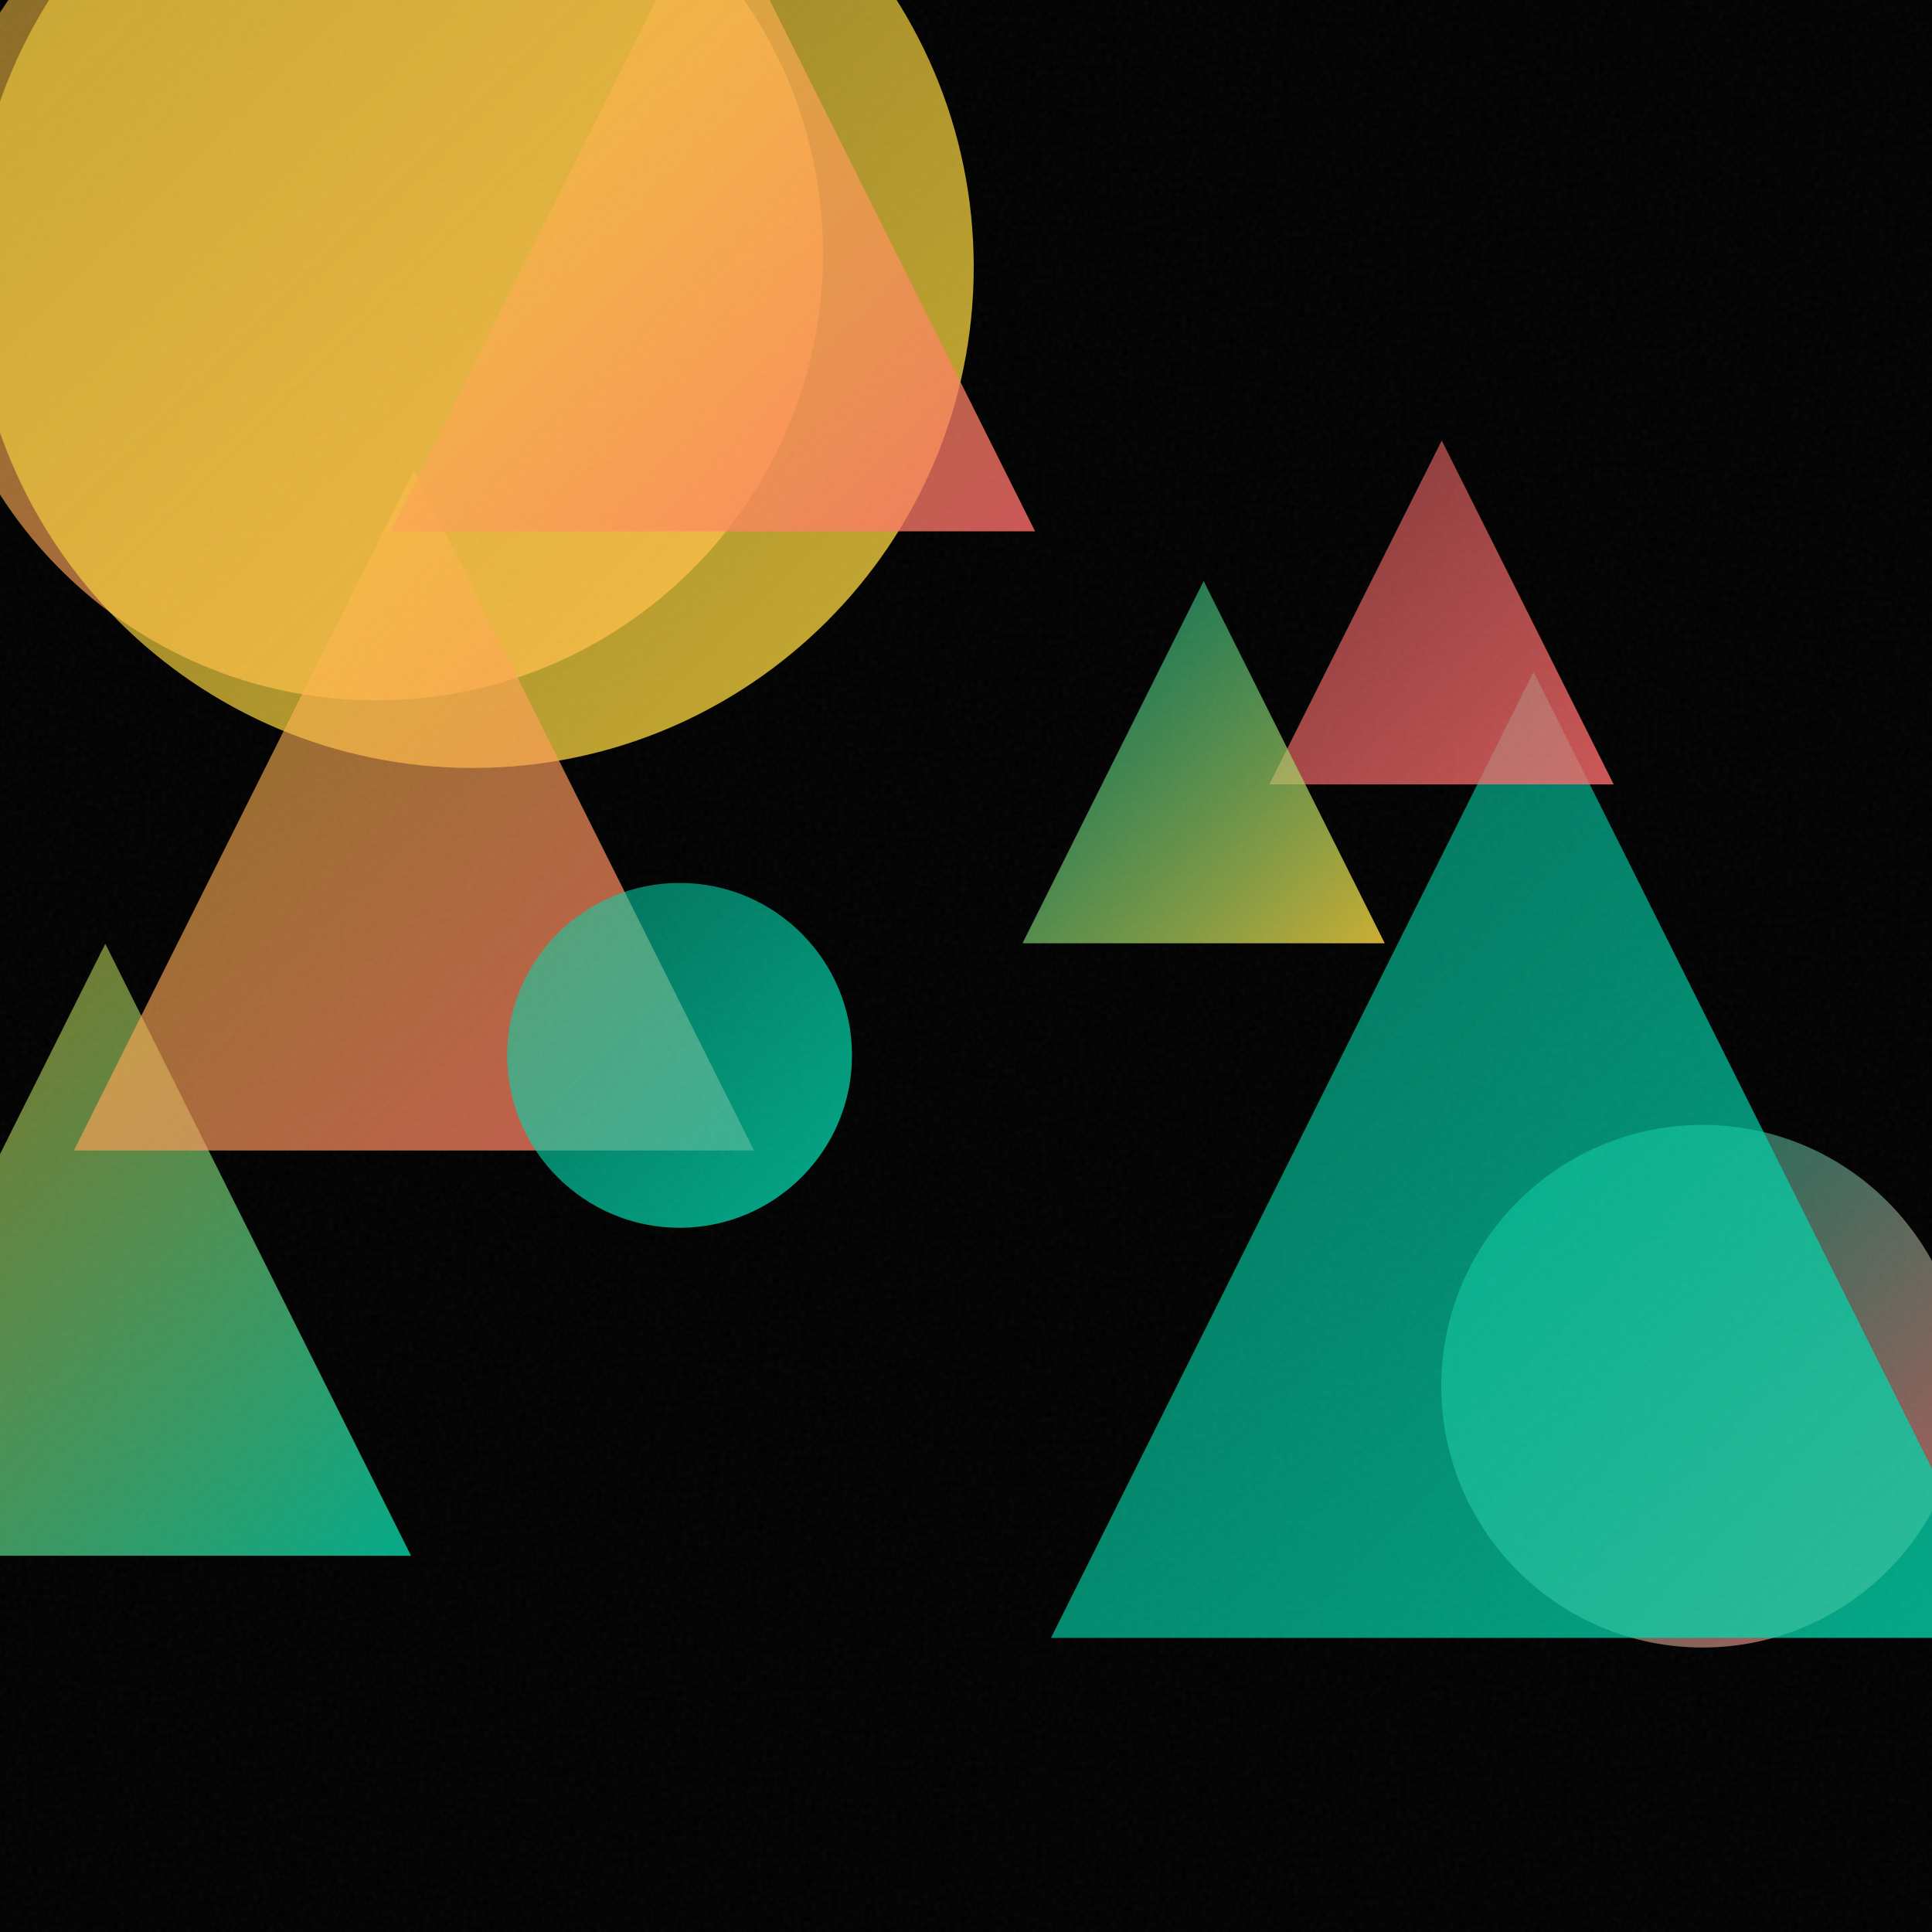
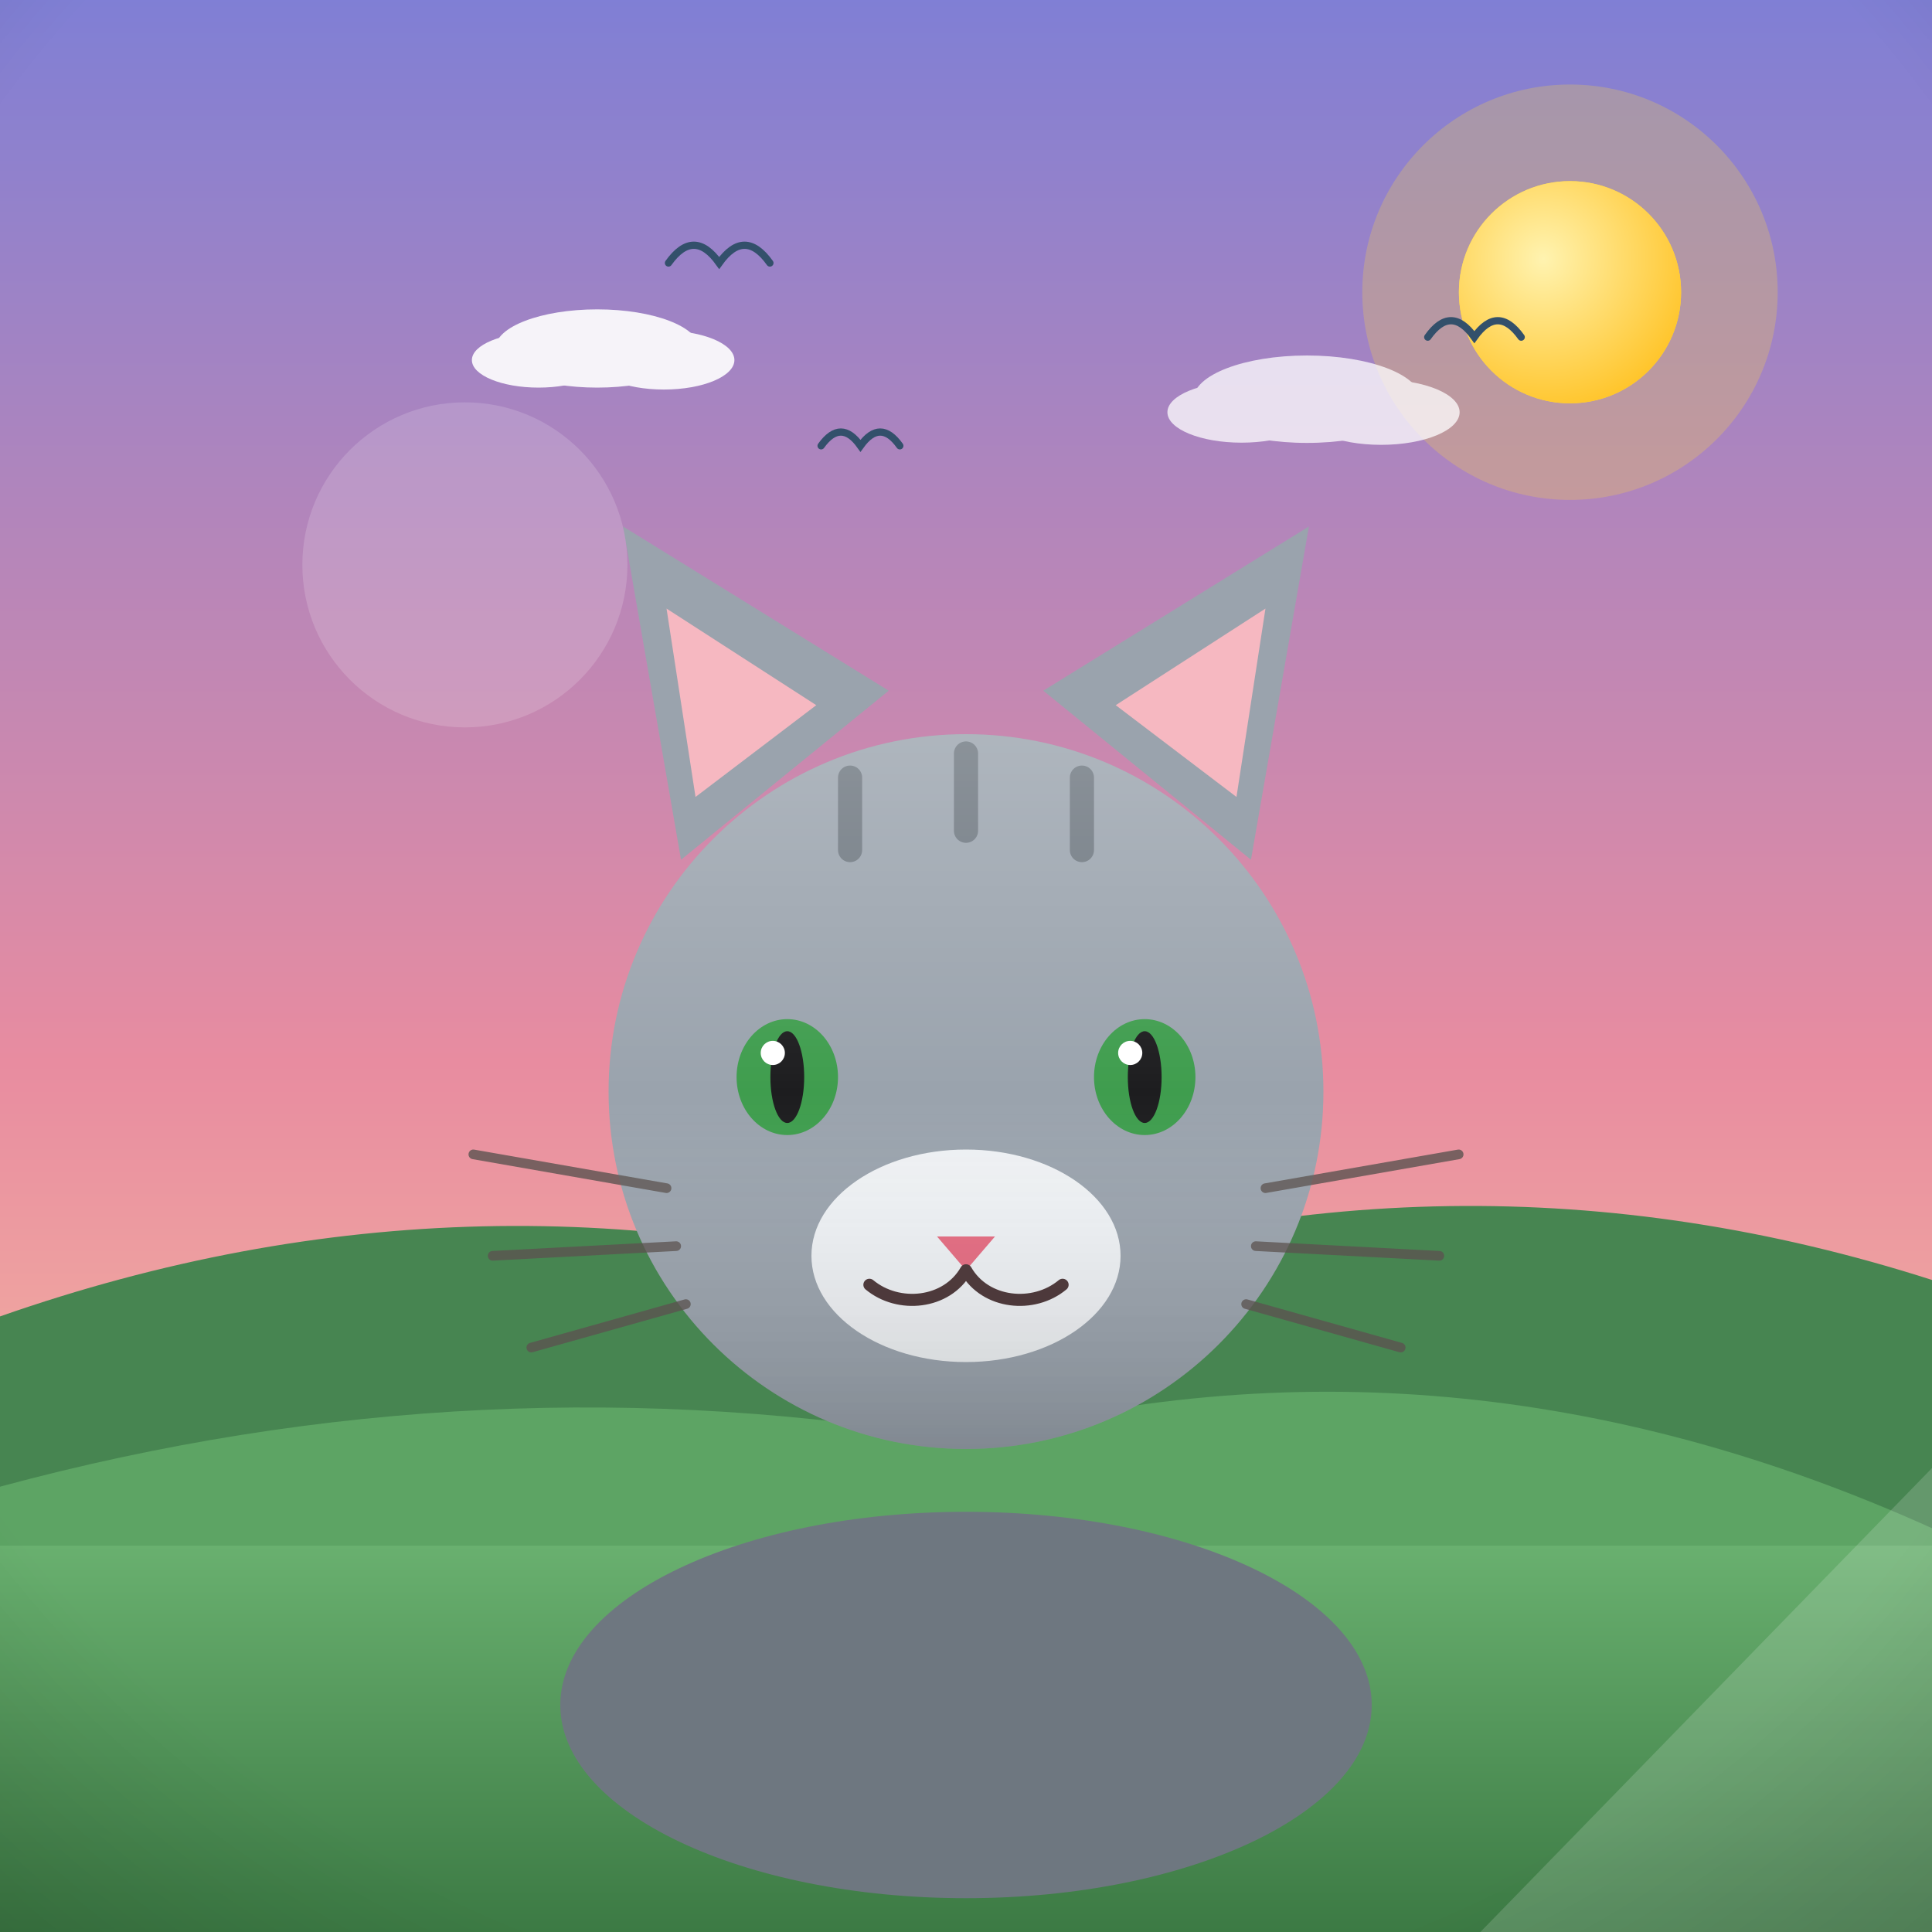
- <svg xmlns="http://www.w3.org/2000/svg" viewBox="0 0 400 400">
+ <svg xmlns="http://www.w3.org/2000/svg" viewBox="0 0 800 800">
  <defs>
-     <linearGradient id="g0" x1="298.4" y1="233.0" x2="406.6" y2="341.1" gradientUnits="userSpaceOnUse">
-       <stop offset="0" stop-color="#00D4AA" stop-opacity="0.5" />
-       <stop offset="1" stop-color="#FF6B6B" stop-opacity="0.8" />
+     <linearGradient id="sky" x1="0" y1="0" x2="0" y2="1">
+       <stop offset="0" stop-color="#7f7fd5" />
+       <stop offset="0.55" stop-color="#e88ca0" />
+       <stop offset="1" stop-color="#ffd9a0" />
    </linearGradient>
-     <linearGradient id="g1" x1="-14.6" y1="-40.0" x2="170.4" y2="145.0" gradientUnits="userSpaceOnUse">
-       <stop offset="0" stop-color="#FFD93D" stop-opacity="0.5" />
-       <stop offset="1" stop-color="#FF6B6B" stop-opacity="0.8" />
+     <radialGradient id="sunG" cx="0.38" cy="0.35" r="0.9">
+       <stop offset="0" stop-color="#fff3b0" />
+       <stop offset="1" stop-color="#ffb703" />
+     </radialGradient>
+     <linearGradient id="ground" x1="0" y1="0" x2="0" y2="1">
+       <stop offset="0" stop-color="#69b06f" />
+       <stop offset="1" stop-color="#3c7a44" />
    </linearGradient>
-     <linearGradient id="g2" x1="-41.6" y1="195.4" x2="85.1" y2="322.1" gradientUnits="userSpaceOnUse">
-       <stop offset="0" stop-color="#FFD93D" stop-opacity="0.5" />
-       <stop offset="1" stop-color="#00D4AA" stop-opacity="0.8" />
+     <linearGradient id="sea" x1="0" y1="0" x2="0" y2="1">
+       <stop offset="0" stop-color="#3d9bc4" />
+       <stop offset="1" stop-color="#1668a0" />
    </linearGradient>
-     <linearGradient id="g3" x1="217.6" y1="139.1" x2="417.5" y2="339.1" gradientUnits="userSpaceOnUse">
-       <stop offset="0" stop-color="#00D4AA" stop-opacity="0.5" />
-       <stop offset="1" stop-color="#00D4AA" stop-opacity="0.8" />
+     <linearGradient id="shade" x1="0" y1="0" x2="0" y2="1">
+       <stop offset="0" stop-color="#ffffff" stop-opacity="0.20" />
+       <stop offset="0.5" stop-color="#ffffff" stop-opacity="0" />
+       <stop offset="1" stop-color="#000000" stop-opacity="0.16" />
    </linearGradient>
-     <linearGradient id="g4" x1="262.8" y1="91.2" x2="334.1" y2="162.4" gradientUnits="userSpaceOnUse">
-       <stop offset="0" stop-color="#FF6B6B" stop-opacity="0.5" />
-       <stop offset="1" stop-color="#FF6B6B" stop-opacity="0.8" />
-     </linearGradient>
-     <linearGradient id="g5" x1="-5.8" y1="-48.4" x2="201.6" y2="159.0" gradientUnits="userSpaceOnUse">
-       <stop offset="0" stop-color="#FFD93D" stop-opacity="0.5" />
-       <stop offset="1" stop-color="#FFD93D" stop-opacity="0.8" />
-     </linearGradient>
-     <linearGradient id="g6" x1="211.7" y1="120.3" x2="286.7" y2="195.3" gradientUnits="userSpaceOnUse">
-       <stop offset="0" stop-color="#00D4AA" stop-opacity="0.5" />
-       <stop offset="1" stop-color="#FFD93D" stop-opacity="0.8" />
-     </linearGradient>
-     <linearGradient id="g7" x1="15.3" y1="97.4" x2="156.1" y2="238.2" gradientUnits="userSpaceOnUse">
-       <stop offset="0" stop-color="#FFD93D" stop-opacity="0.5" />
-       <stop offset="1" stop-color="#FF6B6B" stop-opacity="0.8" />
-     </linearGradient>
-     <linearGradient id="g8" x1="105.0" y1="182.8" x2="176.4" y2="254.2" gradientUnits="userSpaceOnUse">
-       <stop offset="0" stop-color="#00D4AA" stop-opacity="0.5" />
-       <stop offset="1" stop-color="#00D4AA" stop-opacity="0.8" />
-     </linearGradient>
-     <linearGradient id="g9" x1="80.9" y1="-23.5" x2="214.3" y2="110.0" gradientUnits="userSpaceOnUse">
-       <stop offset="0" stop-color="#FFD93D" stop-opacity="0.5" />
-       <stop offset="1" stop-color="#FF6B6B" stop-opacity="0.8" />
-     </linearGradient>
-     <filter id="n">
-       <feTurbulence type="fractalNoise" baseFrequency="0.9" numOctaves="2" stitchTiles="stitch" />
-       <feColorMatrix type="saturate" values="0" />
-     </filter>
+     <radialGradient id="vig" cx="0.5" cy="0.42" r="0.85">
+       <stop offset="0.72" stop-color="#000000" stop-opacity="0" />
+       <stop offset="1" stop-color="#000000" stop-opacity="0.20" />
+     </radialGradient>
  </defs>
-   <rect width="400" height="400" fill="#000000" />
-   <circle cx="352.5" cy="287.0" r="54.1" fill="url(#g0)" />
-   <circle cx="77.9" cy="52.5" r="92.5" fill="url(#g1)" />
-   <path d="M 21.8 195.4 L 85.1 322.1 L -41.6 322.1 Z" fill="url(#g2)" />
-   <path d="M 317.5 139.1 L 417.5 339.1 L 217.6 339.1 Z" fill="url(#g3)" />
-   <path d="M 298.5 91.2 L 334.1 162.4 L 262.8 162.4 Z" fill="url(#g4)" />
-   <circle cx="97.9" cy="55.3" r="103.7" fill="url(#g5)" />
-   <path d="M 249.2 120.3 L 286.7 195.3 L 211.7 195.3 Z" fill="url(#g6)" />
-   <path d="M 85.7 97.4 L 156.1 238.2 L 15.3 238.2 Z" fill="url(#g7)" />
-   <circle cx="140.7" cy="218.5" r="35.7" fill="url(#g8)" />
-   <path d="M 147.6 -23.5 L 214.3 110.0 L 80.9 110.0 Z" fill="url(#g9)" />
-   <rect width="400" height="400" filter="url(#n)" opacity="0.05" />
+   <rect width="800" height="800" fill="url(#sky)" />
+   <circle cx="650.1" cy="121" r="86" fill="#ffd93d" opacity="0.25" />
+   <circle cx="650.1" cy="121" r="46" fill="#ffd93d" />
+   <circle cx="650.1" cy="121" r="46" fill="url(#sunG)" />
+   <g fill="#ffffff" opacity="0.9">
+     <ellipse cx="247.3" cy="144.3" rx="42.2" ry="16.2" />
+     <ellipse cx="223" cy="149.1" rx="27.6" ry="11.4" />
+     <ellipse cx="274.9" cy="149.1" rx="29.2" ry="12.2" />
+   </g>
+   <g fill="#ffffff" opacity="0.75">
+     <ellipse cx="541.2" cy="165.3" rx="47" ry="18.1" />
+     <ellipse cx="514.1" cy="170.7" rx="30.7" ry="12.6" />
+     <ellipse cx="571.9" cy="170.7" rx="32.5" ry="13.5" />
+   </g>
+   <path d="M0 684 L0 545.1 Q 200 475.1 400 535.9 Q 600 465.9 800 530 L800 684 Z" fill="#478551" />
+   <path d="M0 730 L0 615.6 Q 200 561.6 400 596.5 Q 600 542.5 800 632.8 L800 730 Z" fill="#5da464" />
+   <rect y="640" width="800" height="160" fill="url(#ground)" />
+   <path d="M 340 184.6 Q 348.2 173.2 356.3 184.6 Q 364.5 173.2 372.6 184.6" fill="none" stroke="#33506b" stroke-width="3" stroke-linecap="round" />
+   <path d="M 276.8 108.9 Q 287.3 94.2 297.8 108.9 Q 308.3 94.2 318.8 108.9" fill="none" stroke="#33506b" stroke-width="3" stroke-linecap="round" />
+   <path d="M 591.2 139.6 Q 600.8 126 610.5 139.6 Q 620.2 126 629.9 139.6" fill="none" stroke="#33506b" stroke-width="3" stroke-linecap="round" />
+   <g transform="translate(400 0) scale(-1 1) translate(-400 0)">
+     <ellipse cx="400" cy="706" rx="168" ry="80" fill="#6e7780" />
+     <path d="M282 356 L258 218 L368 286 Z" fill="#9aa3ad" />
+     <path d="M518 356 L542 218 L432 286 Z" fill="#9aa3ad" />
+     <path d="M288 330 L276 252 L338 292 Z" fill="#f6b8c1" />
+     <path d="M512 330 L524 252 L462 292 Z" fill="#f6b8c1" />
+     <circle cx="400" cy="452" r="148" fill="#9aa3ad" />
+     <path d="M352 322 L352 352 M400 312 L400 344 M448 322 L448 352" stroke="#6e7780" stroke-width="10" stroke-linecap="round" />
+     <ellipse cx="400" cy="520" rx="64" ry="44" fill="#eef1f4" />
+     <ellipse cx="326" cy="446" rx="21" ry="24" fill="#3f9d4e" />
+     <ellipse cx="474" cy="446" rx="21" ry="24" fill="#3f9d4e" />
+     <ellipse cx="326" cy="446" rx="7" ry="19" fill="#1d1d1f" />
+     <ellipse cx="474" cy="446" rx="7" ry="19" fill="#1d1d1f" />
+     <circle cx="332" cy="436" r="5" fill="#ffffff" />
+     <circle cx="480" cy="436" r="5" fill="#ffffff" />
+     <path d="M388 512 L412 512 L400 526 Z" fill="#e56b81" />
+     <path d="M400 526 C 392 540 372 542 360 532 M400 526 C 408 540 428 542 440 532" stroke="#4a3436" stroke-width="5" fill="none" stroke-linecap="round" />
+     <g stroke="#5b5350" stroke-width="4" stroke-linecap="round" opacity="0.8">
+       <path d="M276 492 L196 478 M280 516 L204 520 M284 540 L220 558 M524 492 L604 478 M520 516 L596 520 M516 540 L580 558" />
+     </g>
+     <circle cx="400" cy="452" r="148" fill="url(#shade)" />
+   </g>
+   <g opacity="0.16">
+     <circle cx="192.5" cy="233.9" r="67.3" fill="#ffffff" />
+     <path d="M 613 800 L 800 800 L 800 607.9 Z" fill="#ffffff" />
+   </g>
+   <rect width="800" height="800" fill="url(#vig)" />
</svg>
